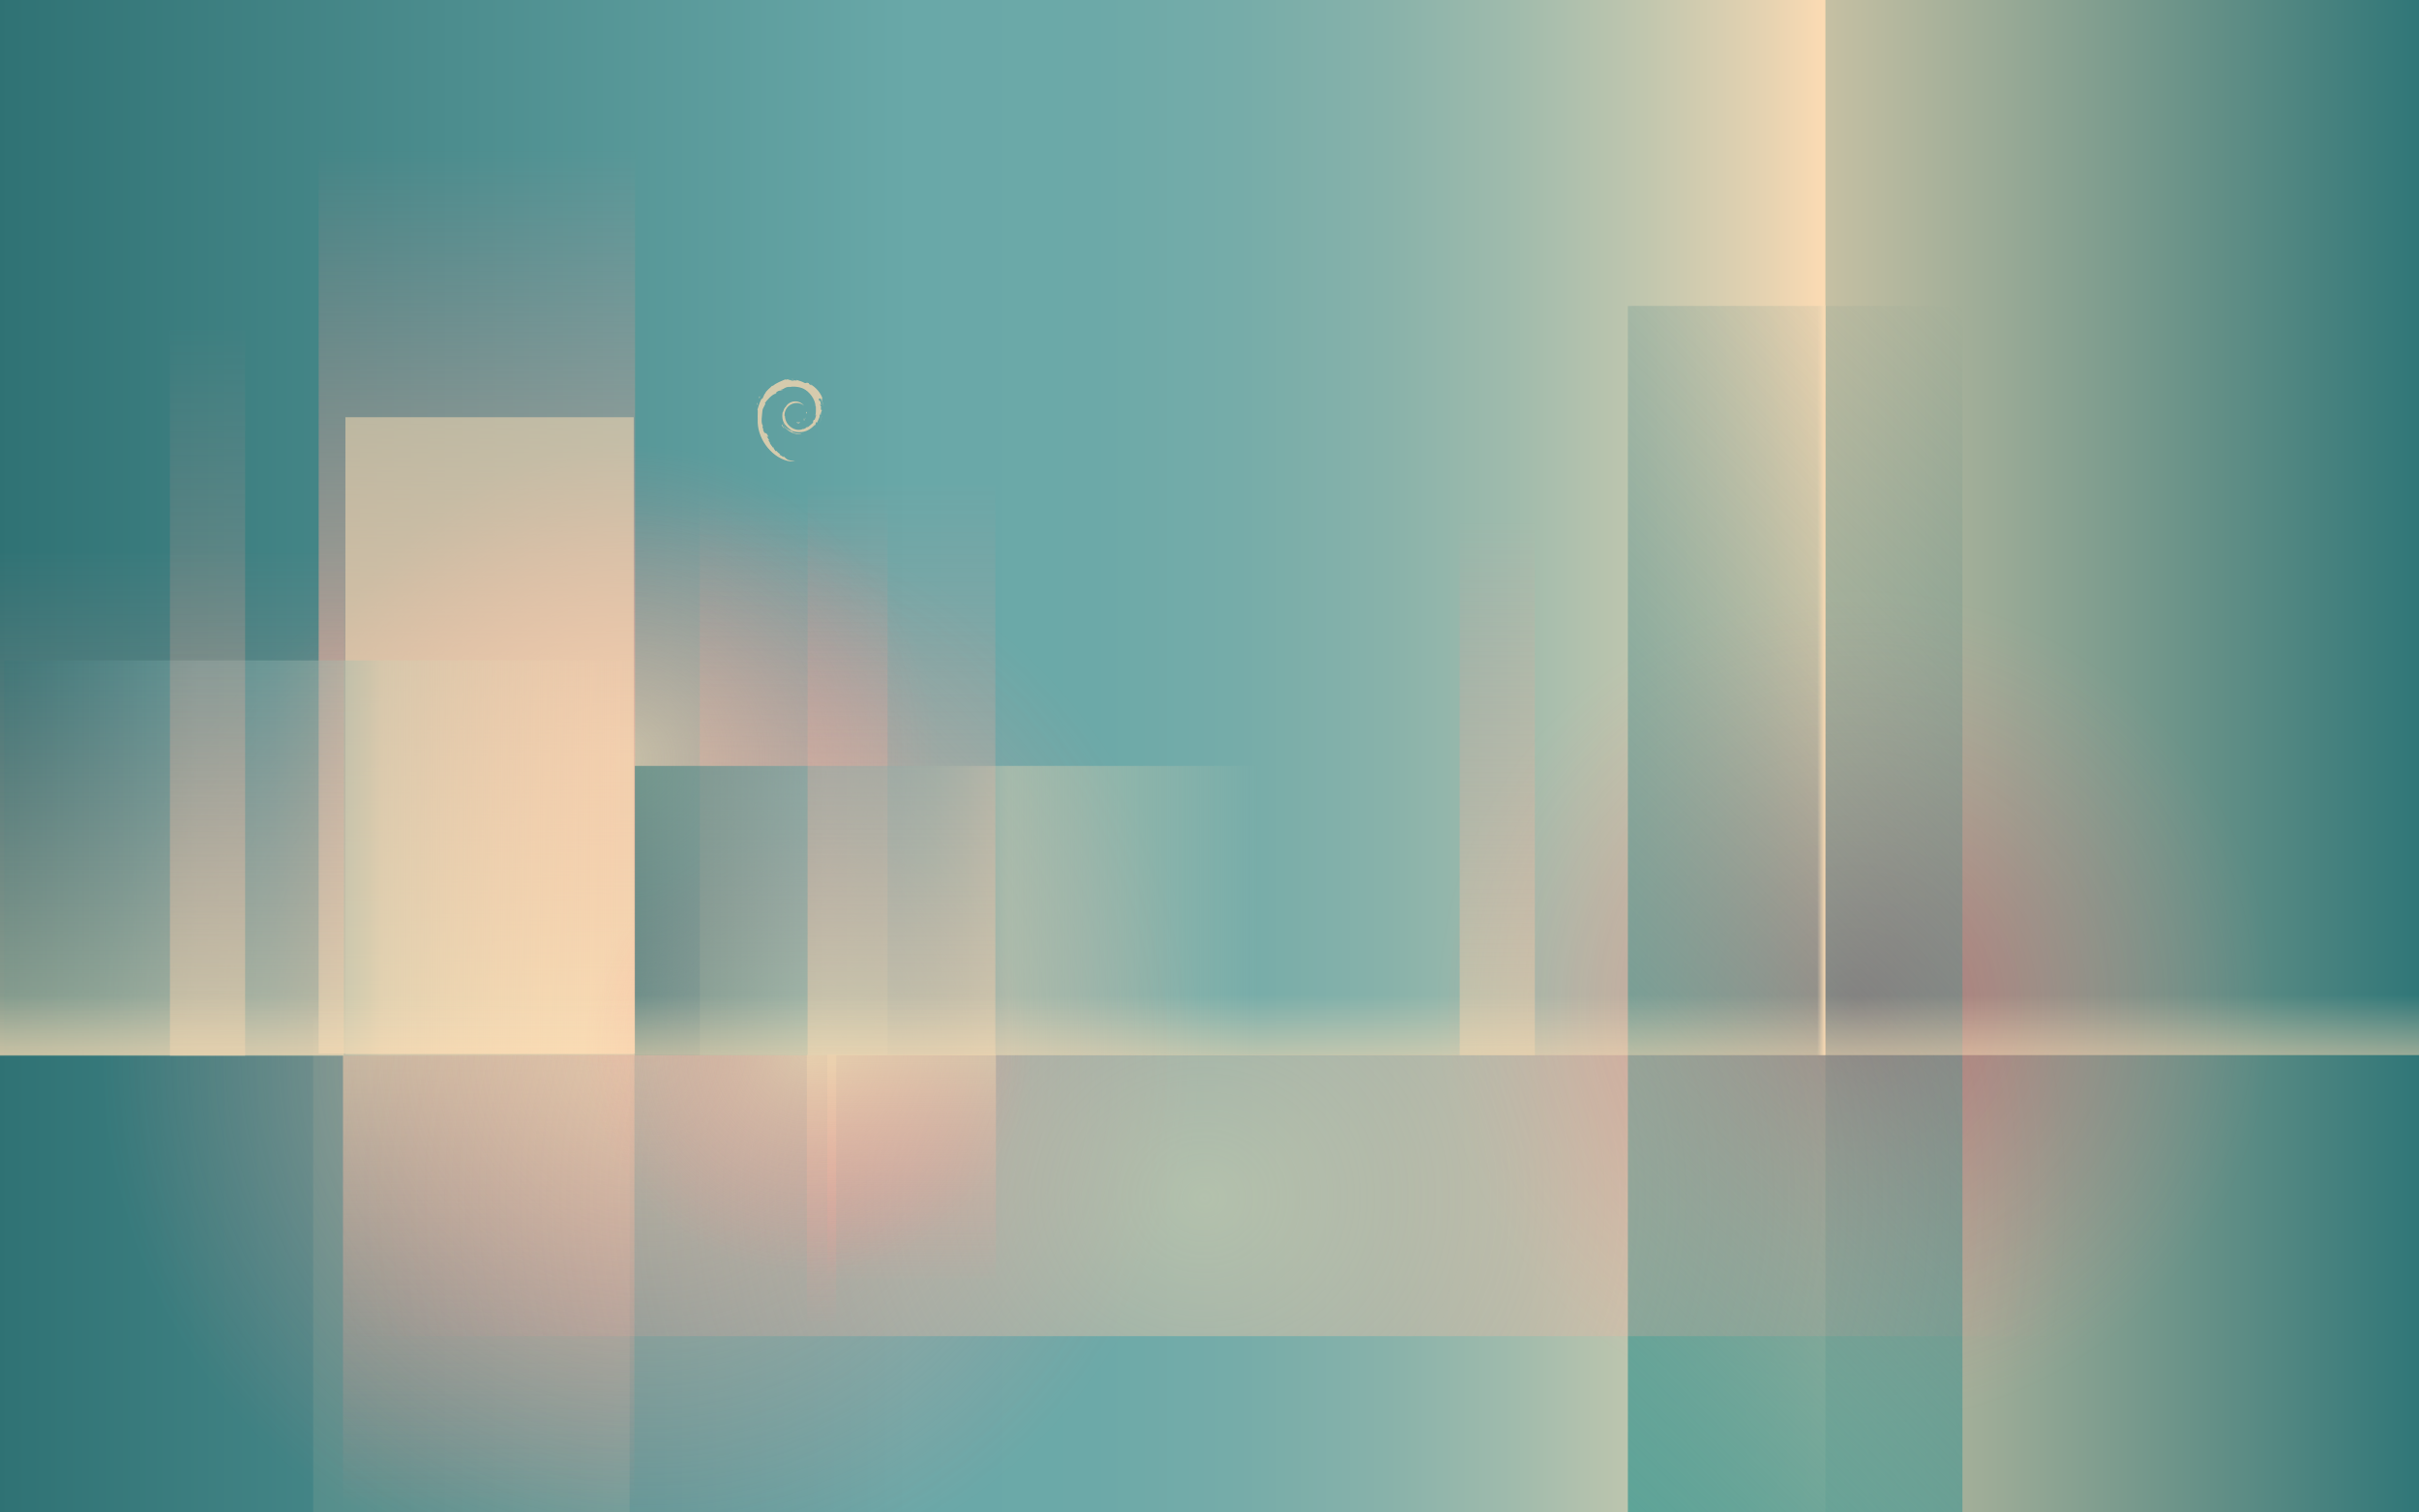
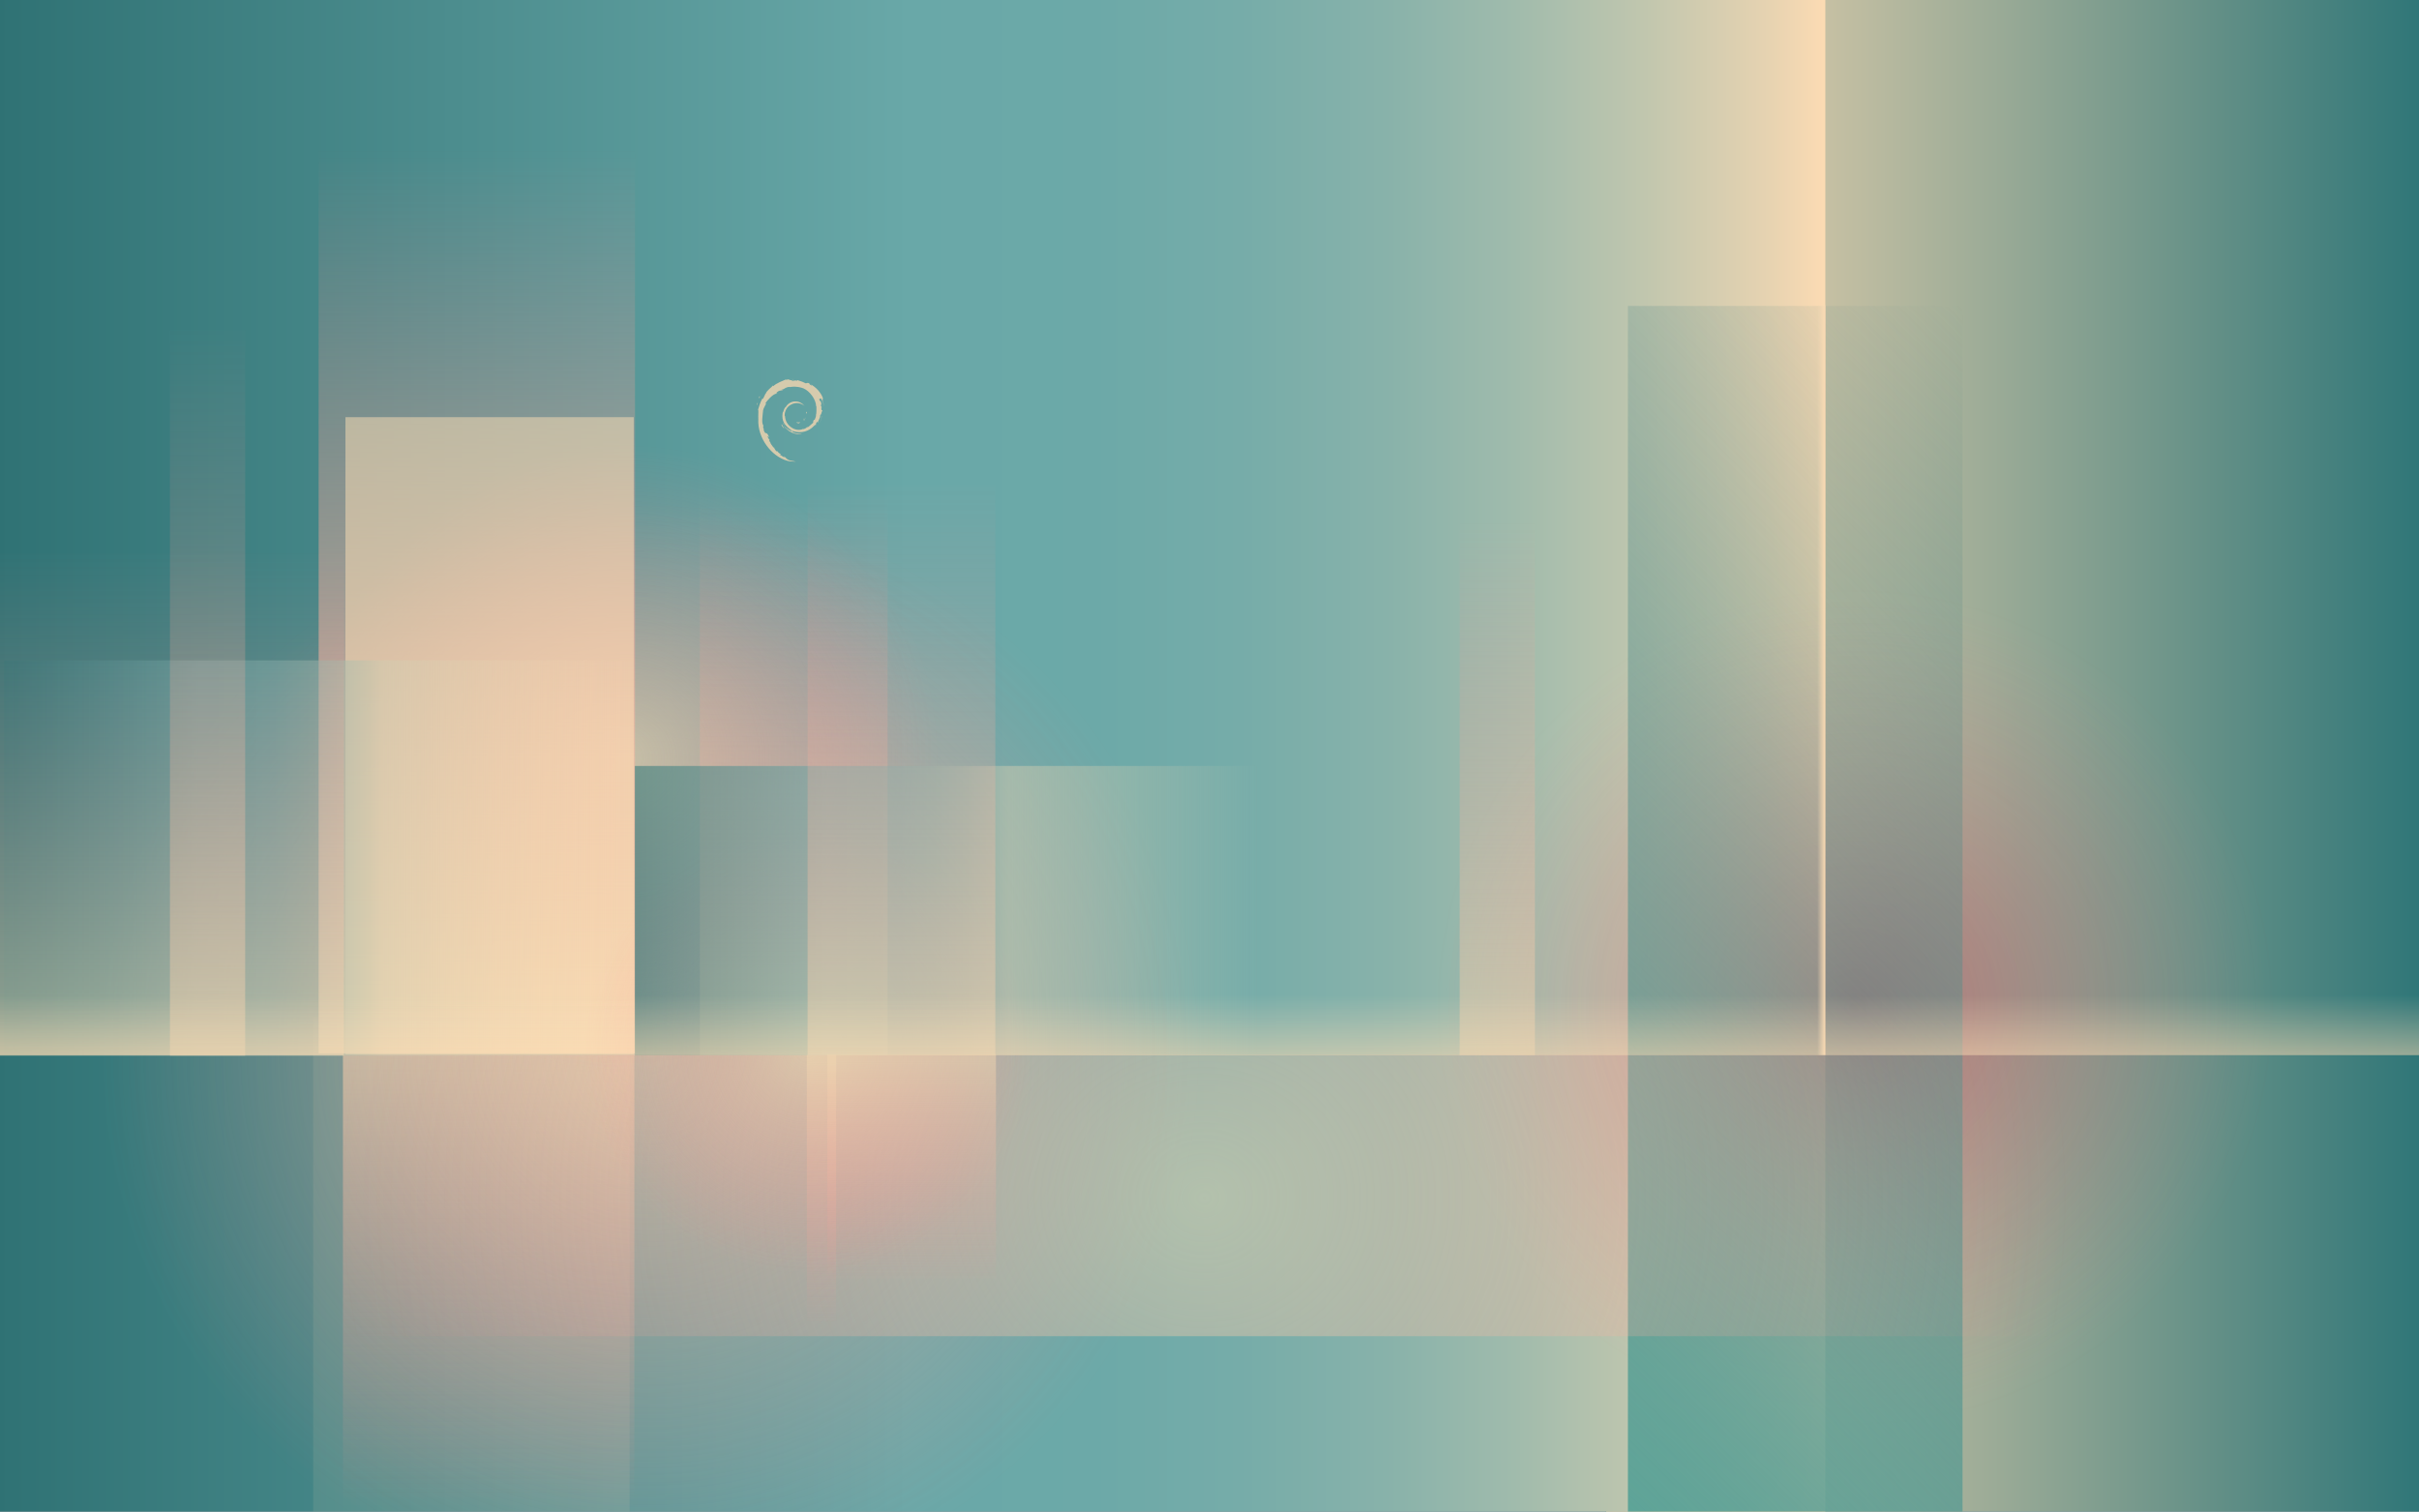
- <svg xmlns="http://www.w3.org/2000/svg" xmlns:xlink="http://www.w3.org/1999/xlink" id="Calque_1" viewBox="0 0 1920 1200">
-   <defs>
-     <style>.cls-1{fill:none;opacity:.8;}.cls-2{fill:url(#Dégradé_sans_nom_2);}.cls-2,.cls-3,.cls-4,.cls-5,.cls-6,.cls-7,.cls-8,.cls-9,.cls-10,.cls-11,.cls-12,.cls-13{opacity:.5;}.cls-14{opacity:.1;}.cls-14,.cls-13{fill:#fee0b6;}.cls-15{fill:#f3d6b0;}.cls-16{fill:#284d55;}.cls-17{fill:url(#Dégradé_sans_nom_304-2);}.cls-18{fill:url(#Dégradé_sans_nom_138-2);}.cls-3{fill:url(#Dégradé_sans_nom_304-7);}.cls-4{fill:url(#Dégradé_sans_nom_304-8);}.cls-5{fill:url(#Dégradé_sans_nom_304-6);}.cls-6{fill:url(#Dégradé_sans_nom_304-5);}.cls-7{fill:url(#Dégradé_sans_nom_304-4);}.cls-8{fill:url(#Dégradé_sans_nom_304-3);}.cls-19{fill:url(#Dégradé_sans_nom_297-2);}.cls-19,.cls-20,.cls-21,.cls-22{opacity:.6;}.cls-20{fill:url(#Dégradé_sans_nom_297-3);}.cls-23{fill:url(#Dégradé_sans_nom_153);opacity:.4;}.cls-21{fill:url(#Dégradé_sans_nom_297);}.cls-22{fill:url(#Dégradé_sans_nom_304);}.cls-9{fill:url(#Dégradé_sans_nom_334);}.cls-10{fill:url(#Dégradé_sans_nom_435);}.cls-11{fill:url(#Dégradé_sans_nom_437);}.cls-12{fill:url(#Dégradé_sans_nom_138);}.cls-24{fill:url(#Dégradé_sans_nom_342);}.cls-25{fill:url(#Dégradé_sans_nom_291);}.cls-26{fill:url(#Dégradé_sans_nom_293);}</style>
-     <linearGradient id="Dégradé_sans_nom_291" x1="1274.59" y1="556.07" x2="1928.39" y2="556.07" gradientUnits="userSpaceOnUse">
-       <stop offset="0" stop-color="#206f73" />
-       <stop offset="0" stop-color="#fddbb3" />
-       <stop offset="1" stop-color="#2d7577" />
-     </linearGradient>
-     <linearGradient id="Dégradé_sans_nom_342" x1="-3.26" y1="557.38" x2="1448.86" y2="557.38" gradientUnits="userSpaceOnUse">
-       <stop offset="0" stop-color="#2f7274" />
-       <stop offset=".5" stop-color="#69a8a8" />
-       <stop offset=".6" stop-color="#6ca9a8" />
-       <stop offset=".68" stop-color="#76aca9" />
-       <stop offset=".76" stop-color="#88b2aa" />
-       <stop offset=".83" stop-color="#a0bbac" />
-       <stop offset=".9" stop-color="#c0c6ae" />
-       <stop offset=".97" stop-color="#e7d3b1" />
-       <stop offset="1" stop-color="#fcdbb3" />
-     </linearGradient>
-     <linearGradient id="Dégradé_sans_nom_304" x1="204.96" y1="1019.26" x2="563.19" y2="1019.26" gradientTransform="translate(3.81 -2.47)" gradientUnits="userSpaceOnUse">
-       <stop offset="0" stop-color="#f2d6b0" />
-       <stop offset="1" stop-color="#ff8c8e" stop-opacity="0" />
-     </linearGradient>
-     <radialGradient id="Dégradé_sans_nom_153" cx="1472.28" cy="799.76" fx="1472.28" fy="799.76" r="333.36" gradientUnits="userSpaceOnUse">
-       <stop offset="0" stop-color="#a80030" />
-       <stop offset="1" stop-color="#ff8c8e" stop-opacity="0" />
-     </radialGradient>
-     <linearGradient id="Dégradé_sans_nom_293" x1="1237.35" y1="1211.17" x2="1849.38" y2="599.14" gradientTransform="translate(-118.52 -183.02)" gradientUnits="userSpaceOnUse">
-       <stop offset="0" stop-color="#487c80" stop-opacity="0" />
-       <stop offset="1" stop-color="#5ea498" />
-     </linearGradient>
-     <radialGradient id="Dégradé_sans_nom_297" cx="516.33" cy="836.78" fx="516.33" fy="836.78" r="435.9" gradientUnits="userSpaceOnUse">
-       <stop offset="0" stop-color="#f2d6b0" />
-       <stop offset="1" stop-color="#ff8c8e" stop-opacity="0" />
-     </radialGradient>
-     <radialGradient id="Dégradé_sans_nom_297-2" cx="496.34" cy="601.61" fx="496.34" fy="601.61" r="248.14" xlink:href="#Dégradé_sans_nom_297" />
-     <linearGradient id="Dégradé_sans_nom_304-2" x1="378.49" y1="836.37" x2="378.49" y2="118.02" gradientTransform="matrix(1,0,0,1,0,0)" xlink:href="#Dégradé_sans_nom_304" />
-     <radialGradient id="Dégradé_sans_nom_2" cx="1313.05" cy="1489.9" fx="1313.05" fy="1489.9" r="685" gradientTransform="translate(-233.85 -547.9) scale(.91 1)" gradientUnits="userSpaceOnUse">
-       <stop offset="0" stop-color="#f2d6b0" />
-       <stop offset="1" stop-color="#ff8c8e" stop-opacity="0" />
-     </radialGradient>
-     <linearGradient id="Dégradé_sans_nom_437" x1="3.27" y1="681.22" x2="503.71" y2="681.22" gradientUnits="userSpaceOnUse">
-       <stop offset="0" stop-color="#206f73" stop-opacity=".8" />
-       <stop offset=".31" stop-color="#69a8a8" />
-       <stop offset=".37" stop-color="#6ca9a8" />
-       <stop offset=".43" stop-color="#76aca9" />
-       <stop offset=".48" stop-color="#88b2aa" />
-       <stop offset=".53" stop-color="#a0bbac" />
-       <stop offset=".58" stop-color="#c0c6ae" />
-       <stop offset=".6" stop-color="#d0ccb0" />
-       <stop offset="1" stop-color="#fcdbb3" stop-opacity="0" />
-     </linearGradient>
-     <radialGradient id="Dégradé_sans_nom_297-3" cx="641.02" cy="833.76" fx="641.02" fy="833.76" r="177.59" xlink:href="#Dégradé_sans_nom_297" />
-     <linearGradient id="Dégradé_sans_nom_304-3" x1="1428.73" y1="514.17" x2="1791.88" y2="514.17" gradientTransform="translate(-1631.07 428.89) scale(1.1 .41)" xlink:href="#Dégradé_sans_nom_304" />
-     <linearGradient id="Dégradé_sans_nom_435" x1="1429.16" y1="1725.99" x2="1832.96" y2="1725.99" gradientTransform="translate(-1158.61 -89.09) scale(1.1 .41)" gradientUnits="userSpaceOnUse">
-       <stop offset="0" stop-color="#f2d6b0" />
-       <stop offset="1" stop-color="#ff8c8e" stop-opacity="0" />
-     </linearGradient>
-     <linearGradient id="Dégradé_sans_nom_334" x1="503.89" y1="722.86" x2="997.64" y2="722.86" gradientUnits="userSpaceOnUse">
-       <stop offset="0" stop-color="#206f73" />
-       <stop offset=".31" stop-color="#69a8a8" />
-       <stop offset=".37" stop-color="#6ca9a8" />
-       <stop offset=".43" stop-color="#76aca9" />
-       <stop offset=".48" stop-color="#88b2aa" />
-       <stop offset=".53" stop-color="#a0bbac" />
-       <stop offset=".58" stop-color="#c0c6ae" />
-       <stop offset=".6" stop-color="#d0ccb0" />
-       <stop offset="1" stop-color="#fcdbb3" stop-opacity="0" />
-     </linearGradient>
-     <linearGradient id="Dégradé_sans_nom_304-4" x1="1429.16" y1="1935.31" x2="1842.02" y2="1935.31" gradientTransform="translate(-1078.04 -179.6) scale(1.1 .41)" xlink:href="#Dégradé_sans_nom_304" />
-     <linearGradient id="Dégradé_sans_nom_138" x1="1636.86" y1="1489.49" x2="1664.87" y2="1489.49" gradientTransform="translate(-1796.12 2303.75) scale(1.67 -1)" gradientUnits="userSpaceOnUse">
-       <stop offset="0" stop-color="#f2dab8" stop-opacity="0" />
-       <stop offset="1" stop-color="#fcdbb3" />
-     </linearGradient>
-     <linearGradient id="Dégradé_sans_nom_138-2" x1="1442.33" y1="540.05" x2="1448.81" y2="540.05" gradientTransform="translate(2891.14 1080.1) rotate(-180)" xlink:href="#Dégradé_sans_nom_138" />
-     <linearGradient id="Dégradé_sans_nom_304-5" x1="1428.73" y1="587.55" x2="1953.85" y2="587.55" gradientTransform="translate(-1689.89 310.1) scale(1.1 .41)" xlink:href="#Dégradé_sans_nom_304" />
-     <linearGradient id="Dégradé_sans_nom_304-6" x1="1429.16" y1="3092.55" x2="1813.59" y2="3092.55" gradientTransform="translate(-589.53 -636.93) scale(1.1 .41)" xlink:href="#Dégradé_sans_nom_304" />
-     <linearGradient id="Dégradé_sans_nom_304-7" x1="1531.38" y1="1851.6" x2="1693.43" y2="1851.6" gradientTransform="translate(-1044.56 169.29) scale(1.1 .41)" xlink:href="#Dégradé_sans_nom_304" />
-     <linearGradient id="Dégradé_sans_nom_304-8" x1="1531.62" y1="2026.54" x2="1724.74" y2="2026.54" gradientTransform="translate(-1133.35 115.1) scale(1.1 .41)" xlink:href="#Dégradé_sans_nom_304" />
-   </defs>
-   <rect class="cls-16" width="1920" height="1200" />
-   <rect class="cls-25" x="1274.59" y="-241.31" width="653.8" height="1594.76" />
-   <rect class="cls-24" x="-3.26" y="-238.18" width="1452.12" height="1591.13" />
-   <rect class="cls-14" x="248.59" y="807.68" width="251.1" height="405.44" />
-   <rect class="cls-22" x="208.77" y="901.15" width="358.23" height="231.29" transform="translate(1404.68 628.91) rotate(90)" />
-   <circle class="cls-23" cx="1472.28" cy="799.76" r="333.36" />
-   <rect class="cls-26" x="1292.07" y="242.88" width="265.56" height="958.5" transform="translate(2849.7 1444.26) rotate(180)" />
-   <circle class="cls-21" cx="516.33" cy="836.78" r="435.9" />
-   <circle class="cls-19" cx="496.34" cy="601.61" r="248.14" />
-   <rect class="cls-17" x="252.94" y="118.02" width="251.1" height="718.35" />
-   <rect class="cls-13" x="274.16" y="331.23" width="228.79" height="505.94" />
-   <rect class="cls-2" x="851.21" y="-16.45" width="223.47" height="1930.97" transform="translate(13.91 1911.98) rotate(-90)" />
-   <rect class="cls-11" x="3.27" y="524.32" width="500.44" height="313.81" />
-   <circle class="cls-20" cx="641.02" cy="833.76" r="177.59" />
-   <rect class="cls-8" x="-64.37" y="500.82" width="398.22" height="276.38" transform="translate(-504.28 773.75) rotate(-90)" />
-   <rect class="cls-10" x="408.56" y="541.74" width="442.8" height="149.03" transform="translate(13.71 1246.22) rotate(-90)" />
-   <rect class="cls-9" x="503.89" y="608.07" width="493.75" height="229.59" />
-   <rect class="cls-7" x="489.14" y="536.78" width="452.73" height="149.03" transform="translate(104.21 1326.79) rotate(-90)" />
-   <rect class="cls-12" x="938.48" y="-147.9" width="46.79" height="1924.32" transform="translate(1776.13 -147.61) rotate(90)" />
-   <rect class="cls-18" x="1442.33" y="242.45" width="6.47" height="595.21" transform="translate(2891.14 1080.1) rotate(180)" />
-   <g class="cls-1">
-     <path class="cls-15" d="m632.47,335.3c-1.09.01.21.56,1.63.78.4-.31.75-.62,1.07-.92-.89.22-1.79.22-2.7.14" />
-     <path class="cls-15" d="m638.33,333.84c.65-.9,1.13-1.88,1.29-2.9-.15.72-.54,1.35-.91,2.01-2.04,1.29-.19-.76,0-1.54-2.19,2.76-.3,1.66-.38,2.43" />
-     <path class="cls-15" d="m640.5,328.21c.13-1.97-.39-1.34-.56-.59.2.11.36,1.39.56.59" />
-     <path class="cls-15" d="m628.33,301.33c.58.1,1.26.18,1.16.32.64-.14.78-.27-1.16-.32" />
-     <path class="cls-15" d="m629.5,301.65l-.41.09.38-.04.03-.05" />
-     <path class="cls-15" d="m647.67,328.95c.07,1.77-.52,2.62-1.04,4.14l-.94.47c-.77,1.5.08.95-.48,2.15-1.21,1.07-3.66,3.35-4.44,3.56-.57-.01.39-.68.51-.94-1.61,1.11-1.3,1.66-3.77,2.34l-.07-.16c-6.09,2.86-14.54-2.81-14.43-10.55-.06.49-.18.37-.32.57-.31-3.98,1.84-7.98,5.47-9.62,3.55-1.76,7.72-1.04,10.26,1.34-1.4-1.83-4.18-3.77-7.48-3.59-3.23.05-6.25,2.11-7.26,4.34-1.65,1.04-1.85,4.02-2.57,4.56-.97,7.13,1.82,10.21,6.56,13.84.74.5.21.58.31.96-1.57-.74-3.01-1.85-4.19-3.21.63.92,1.31,1.81,2.18,2.51-1.48-.5-3.46-3.59-4.04-3.72,2.55,4.57,10.36,8.02,14.45,6.31-1.89.07-4.3.04-6.42-.75-.9-.46-2.11-1.41-1.89-1.59,5.58,2.08,11.34,1.58,16.17-2.29,1.23-.96,2.57-2.58,2.96-2.61-.58.88.1.42-.35,1.2,1.22-1.97-.53-.8,1.26-3.41l.66.91c-.25-1.64,2.04-3.63,1.8-6.22.52-.79.58.85.03,2.68.77-2.02.2-2.35.4-4.02.21.56.5,1.16.64,1.75-.5-1.95.51-3.29.77-4.43-.25-.11-.78.86-.9-1.44.02-1,.28-.53.38-.77-.2-.11-.71-.88-1.03-2.36.23-.35.61.9.92.95-.2-1.17-.54-2.07-.56-2.96-.91-1.89-.32.25-1.05-.81-.96-3.01.8-.7.92-2.06,1.46,2.12,2.29,5.4,2.68,6.76-.29-1.66-.76-3.26-1.34-4.82.45.19-.72-3.41.58-1.03-1.38-5.08-5.9-9.82-10.07-12.04.51.47,1.15,1.05.92,1.14-2.07-1.23-1.71-1.33-2-1.85-1.68-.69-1.8.06-2.91,0-3.18-1.69-3.79-1.51-6.72-2.56l.13.62c-2.11-.7-2.45.26-4.73,0-.14-.11.73-.39,1.44-.49-2.04.27-1.94-.4-3.93.07.49-.34,1.01-.57,1.53-.87-1.66.1-3.96.97-3.25.18-2.71,1.21-7.52,2.9-10.22,5.44l-.08-.57c-1.24,1.48-5.39,4.43-5.72,6.36l-.33.08c-.64,1.09-1.06,2.32-1.57,3.44-.84,1.43-1.23.55-1.11.78-1.66,3.36-2.48,6.18-3.19,8.49.51.76.01,4.55.2,7.59-.83,15.01,10.54,29.59,22.96,32.95,1.82.65,4.53.63,6.83.69-2.72-.78-3.07-.41-5.72-1.33-1.91-.9-2.33-1.93-3.68-3.1l.54.95c-2.65-.94-1.54-1.16-3.7-1.85l.57-.75c-.86-.07-2.28-1.45-2.67-2.22l-.94.04c-1.13-1.39-1.73-2.4-1.69-3.18l-.3.54c-.34-.59-4.16-5.23-2.18-4.15-.37-.33-.86-.55-1.39-1.51l.4-.46c-.95-1.23-1.75-2.8-1.69-3.32.51.69.86.81,1.21.93-2.41-5.97-2.54-.33-4.36-6.07l.38-.03c-.29-.45-.48-.93-.71-1.4l.17-1.67c-1.73-2-.48-8.51-.23-12.08.17-1.45,1.44-3,2.41-5.42l-.59-.1c1.13-1.96,6.43-7.89,8.89-7.59,1.19-1.5-.24,0-.47-.38,2.62-2.71,3.44-1.91,5.2-2.4,1.9-1.13-1.63.44-.73-.43,3.29-.84,2.33-1.91,6.62-2.34.45.26-1.05.4-1.43.73,2.74-1.34,8.67-1.04,12.53.74,4.47,2.09,9.5,8.27,9.69,14.08l.23.06c-.11,2.31.35,4.98-.46,7.44l.55-1.16" />
-     <path class="cls-15" d="m620.55,336.8l-.15.77c.72.98,1.29,2.03,2.2,2.79-.66-1.29-1.15-1.82-2.05-3.56" />
-     <path class="cls-15" d="m622.25,336.73c-.38-.42-.6-.93-.86-1.43.24.88.74,1.65,1.19,2.42l-.34-.99" />
-     <path class="cls-15" d="m652.27,330.2l-.16.4c-.29,2.09-.93,4.16-1.9,6.07,1.08-2.02,1.77-4.23,2.06-6.48" />
-     <path class="cls-15" d="m628.55,300.81c.74-.27,1.81-.15,2.6-.33-1.02.09-2.04.14-3.04.26l.44.06" />
-     <path class="cls-15" d="m602.63,314.59c.17,1.57-1.18,2.19.3,1.15.8-1.79-.31-.49-.3-1.15" />
-     <path class="cls-15" d="m600.88,321.88c.34-1.05.4-1.68.53-2.29-.94,1.21-.44,1.47-.53,2.29" />
+ <svg xmlns="http://www.w3.org/2000/svg" xmlns:xlink="http://www.w3.org/1999/xlink" version="1.1" id="Calque_1" x="0px" y="0px" viewBox="0 0 1920 1200" style="enable-background:new 0 0 1920 1200;" xml:space="preserve">
+   <style type="text/css">
+ 	.st0{clip-path:url(#SVGID_00000157993304843931670830000014120033487633048469_);fill:#284D55;}
+ 	
+ 		.st1{clip-path:url(#SVGID_00000157993304843931670830000014120033487633048469_);fill:url(#SVGID_00000090985731607570909760000010184346991991746993_);}
+ 	
+ 		.st2{clip-path:url(#SVGID_00000157993304843931670830000014120033487633048469_);fill:url(#SVGID_00000057134686545198593040000015281050512450781848_);}
+ 	
+ 		.st3{opacity:0.1;clip-path:url(#SVGID_00000157993304843931670830000014120033487633048469_);fill:#FEE0B6;enable-background:new    ;}
+ 	
+ 		.st4{opacity:0.6;clip-path:url(#SVGID_00000157993304843931670830000014120033487633048469_);fill:url(#SVGID_00000096751152447613734720000002371208608300794042_);enable-background:new    ;}
+ 	
+ 		.st5{opacity:0.4;clip-path:url(#SVGID_00000157993304843931670830000014120033487633048469_);fill:url(#SVGID_00000109752225338293170990000001097096275258119558_);enable-background:new    ;}
+ 	
+ 		.st6{clip-path:url(#SVGID_00000157993304843931670830000014120033487633048469_);fill:url(#SVGID_00000031898363921968107940000012074924102036324751_);}
+ 	
+ 		.st7{opacity:0.6;clip-path:url(#SVGID_00000157993304843931670830000014120033487633048469_);fill:url(#SVGID_00000072984508949467579160000012568017083017419908_);enable-background:new    ;}
+ 	
+ 		.st8{opacity:0.6;clip-path:url(#SVGID_00000157993304843931670830000014120033487633048469_);fill:url(#SVGID_00000175324027190115288120000007438496940806867601_);enable-background:new    ;}
+ 	
+ 		.st9{clip-path:url(#SVGID_00000157993304843931670830000014120033487633048469_);fill:url(#SVGID_00000125591626030393681710000015206076047248688547_);}
+ 	
+ 		.st10{opacity:0.5;clip-path:url(#SVGID_00000157993304843931670830000014120033487633048469_);fill:#FEE0B6;enable-background:new    ;}
+ 	
+ 		.st11{opacity:0.5;clip-path:url(#SVGID_00000157993304843931670830000014120033487633048469_);fill:url(#SVGID_00000029032619149947076050000017893464955355764408_);enable-background:new    ;}
+ 	
+ 		.st12{opacity:0.5;clip-path:url(#SVGID_00000157993304843931670830000014120033487633048469_);fill:url(#SVGID_00000115482912114406811280000016445698022121014945_);enable-background:new    ;}
+ 	
+ 		.st13{opacity:0.6;clip-path:url(#SVGID_00000157993304843931670830000014120033487633048469_);fill:url(#SVGID_00000026847508100057294590000010065912980754027423_);enable-background:new    ;}
+ 	
+ 		.st14{opacity:0.5;clip-path:url(#SVGID_00000157993304843931670830000014120033487633048469_);fill:url(#SVGID_00000067933924549387680240000011358015575542317704_);enable-background:new    ;}
+ 	
+ 		.st15{opacity:0.5;clip-path:url(#SVGID_00000157993304843931670830000014120033487633048469_);fill:url(#SVGID_00000108300552513477771790000005002204861500755840_);enable-background:new    ;}
+ 	
+ 		.st16{opacity:0.5;clip-path:url(#SVGID_00000157993304843931670830000014120033487633048469_);fill:url(#SVGID_00000114757860974984719630000014624680739757472670_);enable-background:new    ;}
+ 	
+ 		.st17{opacity:0.5;clip-path:url(#SVGID_00000157993304843931670830000014120033487633048469_);fill:url(#SVGID_00000026163483522683904350000010475682179609858474_);enable-background:new    ;}
+ 	
+ 		.st18{opacity:0.5;clip-path:url(#SVGID_00000157993304843931670830000014120033487633048469_);fill:url(#SVGID_00000000944179860508378050000005836776387451652999_);enable-background:new    ;}
+ 	
+ 		.st19{clip-path:url(#SVGID_00000157993304843931670830000014120033487633048469_);fill:url(#SVGID_00000100355628950957538230000011922376732859730336_);}
+ 	.st20{opacity:0.8;clip-path:url(#SVGID_00000157993304843931670830000014120033487633048469_);}
+ 	.st21{fill:#F3D6B0;}
+ 	
+ 		.st22{opacity:0.5;clip-path:url(#SVGID_00000157993304843931670830000014120033487633048469_);fill:url(#SVGID_00000137822130626013321830000008277530690433631387_);enable-background:new    ;}
+ 	
+ 		.st23{opacity:0.5;clip-path:url(#SVGID_00000157993304843931670830000014120033487633048469_);fill:url(#SVGID_00000176006206455943203320000013017174849559108264_);enable-background:new    ;}
+ 	
+ 		.st24{opacity:0.5;clip-path:url(#SVGID_00000157993304843931670830000014120033487633048469_);fill:url(#SVGID_00000070116548599990651860000007137394363614714798_);enable-background:new    ;}
+ 	
+ 		.st25{opacity:0.5;clip-path:url(#SVGID_00000157993304843931670830000014120033487633048469_);fill:url(#SVGID_00000093148061481764444880000009844273045977042596_);enable-background:new    ;}
+ </style>
+   <g>
+     <defs>
+       <rect id="SVGID_1_" width="1920" height="1200" />
+     </defs>
+     <clipPath id="SVGID_00000003813353580398503320000016902133226749740465_">
+       <use xlink:href="#SVGID_1_" style="overflow:visible;" />
+     </clipPath>
+     <rect style="clip-path:url(#SVGID_00000003813353580398503320000016902133226749740465_);fill:#284D55;" width="1920" height="1200" />
+     <linearGradient id="SVGID_00000033343846133968731230000016986459463006613439_" gradientUnits="userSpaceOnUse" x1="1274.59" y1="643.93" x2="1928.39" y2="643.93" gradientTransform="matrix(1 0 0 -1 0 1200)">
+       <stop offset="0" style="stop-color:#206F73" />
+       <stop offset="0" style="stop-color:#FDDBB3" />
+       <stop offset="1" style="stop-color:#2D7577" />
+     </linearGradient>
+     <rect x="1274.6" y="-241.3" style="clip-path:url(#SVGID_00000003813353580398503320000016902133226749740465_);fill:url(#SVGID_00000033343846133968731230000016986459463006613439_);" width="653.8" height="1594.8" />
+     <linearGradient id="SVGID_00000039854090089552366770000013869421546903648161_" gradientUnits="userSpaceOnUse" x1="-3.26" y1="642.615" x2="1448.86" y2="642.615" gradientTransform="matrix(1 0 0 -1 0 1200)">
+       <stop offset="0" style="stop-color:#2F7274" />
+       <stop offset="0.5" style="stop-color:#69A8A8" />
+       <stop offset="0.6" style="stop-color:#6CA9A8" />
+       <stop offset="0.68" style="stop-color:#76ACA9" />
+       <stop offset="0.76" style="stop-color:#88B2AA" />
+       <stop offset="0.83" style="stop-color:#A0BBAC" />
+       <stop offset="0.9" style="stop-color:#C0C6AE" />
+       <stop offset="0.97" style="stop-color:#E7D3B1" />
+       <stop offset="1" style="stop-color:#FCDBB3" />
+     </linearGradient>
+     <rect x="-3.3" y="-238.2" style="clip-path:url(#SVGID_00000003813353580398503320000016902133226749740465_);fill:url(#SVGID_00000039854090089552366770000013869421546903648161_);" width="1452.1" height="1591.1" />
+     <rect x="248.6" y="807.7" style="opacity:0.1;clip-path:url(#SVGID_00000003813353580398503320000016902133226749740465_);fill:#FEE0B6;enable-background:new    ;" width="251.1" height="405.4" />
+     <linearGradient id="SVGID_00000158742554423575220000000016320138830256450705_" gradientUnits="userSpaceOnUse" x1="564.96" y1="-1359.265" x2="923.19" y2="-1359.265" gradientTransform="matrix(6.123234e-17 1 1 -6.123234e-17 1747.15 272.72)">
+       <stop offset="0" style="stop-color:#F2D6B0" />
+       <stop offset="1" style="stop-color:#FF8C8E;stop-opacity:0" />
+     </linearGradient>
+     <rect x="272.2" y="837.7" style="opacity:0.6;clip-path:url(#SVGID_00000003813353580398503320000016902133226749740465_);fill:url(#SVGID_00000158742554423575220000000016320138830256450705_);enable-background:new    ;" width="231.3" height="358.2" />
+     <radialGradient id="SVGID_00000175293741599731972180000016673791344389808519_" cx="1472.28" cy="400.24" r="333.36" gradientTransform="matrix(1 0 0 -1 0 1200)" gradientUnits="userSpaceOnUse">
+       <stop offset="0" style="stop-color:#A80030" />
+       <stop offset="1" style="stop-color:#FF8C8E;stop-opacity:0" />
+     </radialGradient>
+     <circle style="opacity:0.4;clip-path:url(#SVGID_00000003813353580398503320000016902133226749740465_);fill:url(#SVGID_00000175293741599731972180000016673791344389808519_);enable-background:new    ;" cx="1472.3" cy="799.8" r="333.4" />
+     <linearGradient id="SVGID_00000137119871975008410980000014276739992466975119_" gradientUnits="userSpaceOnUse" x1="3137.355" y1="-1191.165" x2="3749.385" y2="-579.135" gradientTransform="matrix(-1 0 0 1 4868.22 1607.28)">
+       <stop offset="0" style="stop-color:#487C80;stop-opacity:0" />
+       <stop offset="1" style="stop-color:#5EA498" />
+     </linearGradient>
+     <rect x="1292.1" y="242.9" style="clip-path:url(#SVGID_00000003813353580398503320000016902133226749740465_);fill:url(#SVGID_00000137119871975008410980000014276739992466975119_);" width="265.6" height="958.5" />
+     <radialGradient id="SVGID_00000129913806636186176230000015974560889420312706_" cx="516.33" cy="363.22" r="435.9" gradientTransform="matrix(1 0 0 -1 0 1200)" gradientUnits="userSpaceOnUse">
+       <stop offset="0" style="stop-color:#F2D6B0" />
+       <stop offset="1" style="stop-color:#FF8C8E;stop-opacity:0" />
+     </radialGradient>
+     <circle style="opacity:0.6;clip-path:url(#SVGID_00000003813353580398503320000016902133226749740465_);fill:url(#SVGID_00000129913806636186176230000015974560889420312706_);enable-background:new    ;" cx="516.3" cy="836.8" r="435.9" />
+     <radialGradient id="SVGID_00000005985393362937456430000008813936976989332619_" cx="496.34" cy="598.39" r="248.14" gradientTransform="matrix(1 0 0 -1 0 1200)" gradientUnits="userSpaceOnUse">
+       <stop offset="0" style="stop-color:#F2D6B0" />
+       <stop offset="1" style="stop-color:#FF8C8E;stop-opacity:0" />
+     </radialGradient>
+     <circle style="opacity:0.6;clip-path:url(#SVGID_00000003813353580398503320000016902133226749740465_);fill:url(#SVGID_00000005985393362937456430000008813936976989332619_);enable-background:new    ;" cx="496.3" cy="601.6" r="248.1" />
+     <linearGradient id="SVGID_00000071548129582786072710000006450298359597175970_" gradientUnits="userSpaceOnUse" x1="378.49" y1="363.63" x2="378.49" y2="1081.98" gradientTransform="matrix(1 0 0 -1 0 1200)">
+       <stop offset="0" style="stop-color:#F2D6B0" />
+       <stop offset="1" style="stop-color:#FF8C8E;stop-opacity:0" />
+     </linearGradient>
+     <rect x="252.9" y="118" style="clip-path:url(#SVGID_00000003813353580398503320000016902133226749740465_);fill:url(#SVGID_00000071548129582786072710000006450298359597175970_);" width="251.1" height="718.3" />
+     <rect x="274.2" y="331.2" style="opacity:0.5;clip-path:url(#SVGID_00000003813353580398503320000016902133226749740465_);fill:#FEE0B6;enable-background:new    ;" width="228.8" height="505.9" />
+     <radialGradient id="SVGID_00000046339996002735550450000002580193986321997727_" cx="2911.402" cy="70.1" r="685" gradientTransform="matrix(5.572143e-17 -0.91 -1 -6.123234e-17 1026.01 3600.33)" gradientUnits="userSpaceOnUse">
+       <stop offset="0" style="stop-color:#F2D6B0" />
+       <stop offset="1" style="stop-color:#FF8C8E;stop-opacity:0" />
+     </radialGradient>
+     <rect x="-2.5" y="837.3" style="opacity:0.5;clip-path:url(#SVGID_00000003813353580398503320000016902133226749740465_);fill:url(#SVGID_00000046339996002735550450000002580193986321997727_);enable-background:new    ;" width="1931" height="223.5" />
+     <linearGradient id="SVGID_00000178206718184315272350000010882167552645177276_" gradientUnits="userSpaceOnUse" x1="3.27" y1="518.775" x2="503.71" y2="518.775" gradientTransform="matrix(1 0 0 -1 0 1200)">
+       <stop offset="0" style="stop-color:#206F73;stop-opacity:0.8" />
+       <stop offset="0.31" style="stop-color:#69A8A8" />
+       <stop offset="0.37" style="stop-color:#6CA9A8" />
+       <stop offset="0.43" style="stop-color:#76ACA9" />
+       <stop offset="0.48" style="stop-color:#88B2AA" />
+       <stop offset="0.53" style="stop-color:#A0BBAC" />
+       <stop offset="0.58" style="stop-color:#C0C6AE" />
+       <stop offset="0.6" style="stop-color:#D0CCB0" />
+       <stop offset="1" style="stop-color:#FCDBB3;stop-opacity:0" />
+     </linearGradient>
+     <rect x="3.3" y="524.3" style="opacity:0.5;clip-path:url(#SVGID_00000003813353580398503320000016902133226749740465_);fill:url(#SVGID_00000178206718184315272350000010882167552645177276_);enable-background:new    ;" width="500.4" height="313.8" />
+     <radialGradient id="SVGID_00000045616274549754080970000008654278972842834328_" cx="641.02" cy="366.24" r="177.59" gradientTransform="matrix(1 0 0 -1 0 1200)" gradientUnits="userSpaceOnUse">
+       <stop offset="0" style="stop-color:#F2D6B0" />
+       <stop offset="1" style="stop-color:#FF8C8E;stop-opacity:0" />
+     </radialGradient>
+     <circle style="opacity:0.6;clip-path:url(#SVGID_00000003813353580398503320000016902133226749740465_);fill:url(#SVGID_00000045616274549754080970000008654278972842834328_);enable-background:new    ;" cx="641" cy="833.8" r="177.6" />
+     <linearGradient id="SVGID_00000182503826206119287230000005922380659765445541_" gradientUnits="userSpaceOnUse" x1="2915.093" y1="2414.585" x2="3278.244" y2="2414.585" gradientTransform="matrix(6.735558e-17 -1.1 -0.41 -2.510526e-17 1124.71 4039.82)">
+       <stop offset="0" style="stop-color:#F2D6B0" />
+       <stop offset="1" style="stop-color:#FF8C8E;stop-opacity:0" />
+     </linearGradient>
+     <rect x="-3.5" y="439.9" style="opacity:0.5;clip-path:url(#SVGID_00000003813353580398503320000016902133226749740465_);fill:url(#SVGID_00000182503826206119287230000005922380659765445541_);enable-background:new    ;" width="276.4" height="398.2" />
+     <linearGradient id="SVGID_00000034084852447449461070000017343756488566155412_" gradientUnits="userSpaceOnUse" x1="2915.524" y1="1206.719" x2="3319.323" y2="1206.719" gradientTransform="matrix(6.735558e-17 -1.1 -0.41 -2.510526e-17 1124.72 4039.83)">
+       <stop offset="0" style="stop-color:#F2D6B0" />
+       <stop offset="1" style="stop-color:#FF8C8E;stop-opacity:0" />
+     </linearGradient>
+     <rect x="555.5" y="394.9" style="opacity:0.5;clip-path:url(#SVGID_00000003813353580398503320000016902133226749740465_);fill:url(#SVGID_00000034084852447449461070000017343756488566155412_);enable-background:new    ;" width="149" height="442.8" />
+     <linearGradient id="SVGID_00000150086812786895301950000015168345547984768141_" gradientUnits="userSpaceOnUse" x1="503.89" y1="477.135" x2="997.64" y2="477.135" gradientTransform="matrix(1 0 0 -1 0 1200)">
+       <stop offset="0" style="stop-color:#206F73" />
+       <stop offset="0.31" style="stop-color:#69A8A8" />
+       <stop offset="0.37" style="stop-color:#6CA9A8" />
+       <stop offset="0.43" style="stop-color:#76ACA9" />
+       <stop offset="0.48" style="stop-color:#88B2AA" />
+       <stop offset="0.53" style="stop-color:#A0BBAC" />
+       <stop offset="0.58" style="stop-color:#C0C6AE" />
+       <stop offset="0.6" style="stop-color:#D0CCB0" />
+       <stop offset="1" style="stop-color:#FCDBB3;stop-opacity:0" />
+     </linearGradient>
+     <rect x="503.9" y="608.1" style="opacity:0.5;clip-path:url(#SVGID_00000003813353580398503320000016902133226749740465_);fill:url(#SVGID_00000150086812786895301950000015168345547984768141_);enable-background:new    ;" width="493.8" height="229.6" />
+     <linearGradient id="SVGID_00000183222886172143162720000014991019426758593687_" gradientUnits="userSpaceOnUse" x1="2915.524" y1="998.061" x2="3328.383" y2="998.061" gradientTransform="matrix(6.735558e-17 -1.1 -0.41 -2.510526e-17 1124.71 4039.83)">
+       <stop offset="0" style="stop-color:#F2D6B0" />
+       <stop offset="1" style="stop-color:#FF8C8E;stop-opacity:0" />
+     </linearGradient>
+     <rect x="641" y="384.9" style="opacity:0.5;clip-path:url(#SVGID_00000003813353580398503320000016902133226749740465_);fill:url(#SVGID_00000183222886172143162720000014991019426758593687_);enable-background:new    ;" width="149" height="452.7" />
+     <linearGradient id="SVGID_00000098193950162108760340000006270870098299977886_" gradientUnits="userSpaceOnUse" x1="2233.567" y1="70.51" x2="2261.584" y2="70.51" gradientTransform="matrix(1.022580e-16 1.67 -1 6.123234e-17 1032.38 -2940.23)">
+       <stop offset="0" style="stop-color:#F2DAB8;stop-opacity:0" />
+       <stop offset="1" style="stop-color:#FCDBB3" />
+     </linearGradient>
+     <rect x="-0.3" y="790.9" style="opacity:0.5;clip-path:url(#SVGID_00000003813353580398503320000016902133226749740465_);fill:url(#SVGID_00000098193950162108760340000006270870098299977886_);enable-background:new    ;" width="1924.3" height="46.8" />
+     <linearGradient id="SVGID_00000146460388859785837880000016359030340635740338_" gradientUnits="userSpaceOnUse" x1="1442.33" y1="659.955" x2="1448.81" y2="659.955" gradientTransform="matrix(1 0 0 -1 0 1200)">
+       <stop offset="0" style="stop-color:#F2DAB8;stop-opacity:0" />
+       <stop offset="1" style="stop-color:#FCDBB3" />
+     </linearGradient>
+     <rect x="1442.3" y="242.4" style="clip-path:url(#SVGID_00000003813353580398503320000016902133226749740465_);fill:url(#SVGID_00000146460388859785837880000016359030340635740338_);" width="6.5" height="595.2" />
+     <g style="opacity:0.8;clip-path:url(#SVGID_00000003813353580398503320000016902133226749740465_);">
+       <path class="st21" d="M632.5,335.3c-1.1,0,0.2,0.6,1.6,0.8c0.4-0.3,0.8-0.6,1.1-0.9C634.3,335.4,633.4,335.4,632.5,335.3" />
+       <path class="st21" d="M638.3,333.8c0.7-0.9,1.1-1.9,1.3-2.9c-0.2,0.7-0.5,1.4-0.9,2c-2,1.3-0.2-0.8,0-1.5    C636.5,334.2,638.4,333.1,638.3,333.8" />
+       <path class="st21" d="M640.5,328.2c0.1-2-0.4-1.3-0.6-0.6C640.1,327.7,640.3,329,640.5,328.2" />
+       <path class="st21" d="M628.3,301.3c0.6,0.1,1.3,0.2,1.2,0.3C630.1,301.5,630.3,301.4,628.3,301.3" />
+       <path class="st21" d="M629.5,301.6l-0.4,0.1L629.5,301.6L629.5,301.6" />
+       <path class="st21" d="M647.7,329c0.1,1.8-0.5,2.6-1,4.1l-0.9,0.5c-0.8,1.5,0.1,1-0.5,2.1c-1.2,1.1-3.7,3.4-4.4,3.6    c-0.6,0,0.4-0.7,0.5-0.9c-1.6,1.1-1.3,1.7-3.8,2.3l-0.1-0.2c-6.1,2.9-14.5-2.8-14.4-10.5c-0.1,0.5-0.2,0.4-0.3,0.6    c-0.3-4,1.8-8,5.5-9.6c3.5-1.8,7.7-1,10.3,1.3c-1.4-1.8-4.2-3.8-7.5-3.6c-3.2,0-6.2,2.1-7.3,4.3c-1.7,1-1.8,4-2.6,4.6    c-1,7.1,1.8,10.2,6.6,13.8c0.7,0.5,0.2,0.6,0.3,1c-1.6-0.7-3-1.9-4.2-3.2c0.6,0.9,1.3,1.8,2.2,2.5c-1.5-0.5-3.5-3.6-4-3.7    c2.5,4.6,10.4,8,14.5,6.3c-1.9,0.1-4.3,0-6.4-0.8c-0.9-0.5-2.1-1.4-1.9-1.6c5.6,2.1,11.3,1.6,16.2-2.3c1.2-1,2.6-2.6,3-2.6    c-0.6,0.9,0.1,0.4-0.3,1.2c1.2-2-0.5-0.8,1.3-3.4l0.7,0.9c-0.2-1.6,2-3.6,1.8-6.2c0.5-0.8,0.6,0.9,0,2.7c0.8-2,0.2-2.4,0.4-4    c0.2,0.6,0.5,1.2,0.6,1.8c-0.5-2,0.5-3.3,0.8-4.4c-0.2-0.1-0.8,0.9-0.9-1.4c0-1,0.3-0.5,0.4-0.8c-0.2-0.1-0.7-0.9-1-2.4    c0.2-0.4,0.6,0.9,0.9,1c-0.2-1.2-0.5-2.1-0.6-3c-0.9-1.9-0.3,0.2-1-0.8c-1-3,0.8-0.7,0.9-2.1c1.5,2.1,2.3,5.4,2.7,6.8    c-0.3-1.7-0.8-3.3-1.3-4.8c0.5,0.2-0.7-3.4,0.6-1c-1.4-5.1-5.9-9.8-10.1-12c0.5,0.5,1.2,1,0.9,1.1c-2.1-1.2-1.7-1.3-2-1.9    c-1.7-0.7-1.8,0.1-2.9,0c-3.2-1.7-3.8-1.5-6.7-2.6l0.1,0.6c-2.1-0.7-2.5,0.3-4.7,0c-0.1-0.1,0.7-0.4,1.4-0.5    c-2,0.3-1.9-0.4-3.9,0.1c0.5-0.3,1-0.6,1.5-0.9c-1.7,0.1-4,1-3.2,0.2c-2.7,1.2-7.5,2.9-10.2,5.4l-0.1-0.6    c-1.2,1.5-5.4,4.4-5.7,6.4l-0.3,0.1c-0.6,1.1-1.1,2.3-1.6,3.4c-0.8,1.4-1.2,0.5-1.1,0.8c-1.7,3.4-2.5,6.2-3.2,8.5    c0.5,0.8,0,4.5,0.2,7.6c-0.8,15,10.5,29.6,23,33c1.8,0.6,4.5,0.6,6.8,0.7c-2.7-0.8-3.1-0.4-5.7-1.3c-1.9-0.9-2.3-1.9-3.7-3.1    l0.5,1c-2.7-0.9-1.5-1.2-3.7-1.9l0.6-0.8c-0.9-0.1-2.3-1.5-2.7-2.2l-0.9,0c-1.1-1.4-1.7-2.4-1.7-3.2l-0.3,0.5    c-0.3-0.6-4.2-5.2-2.2-4.1c-0.4-0.3-0.9-0.5-1.4-1.5l0.4-0.5c-1-1.2-1.8-2.8-1.7-3.3c0.5,0.7,0.9,0.8,1.2,0.9    c-2.4-6-2.5-0.3-4.4-6.1l0.4,0c-0.3-0.5-0.5-0.9-0.7-1.4l0.2-1.7c-1.7-2-0.5-8.5-0.2-12.1c0.2-1.5,1.4-3,2.4-5.4l-0.6-0.1    c1.1-2,6.4-7.9,8.9-7.6c1.2-1.5-0.2,0-0.5-0.4c2.6-2.7,3.4-1.9,5.2-2.4c1.9-1.1-1.6,0.4-0.7-0.4c3.3-0.8,2.3-1.9,6.6-2.3    c0.5,0.3-1,0.4-1.4,0.7c2.7-1.3,8.7-1,12.5,0.7c4.5,2.1,9.5,8.3,9.7,14.1l0.2,0.1c-0.1,2.3,0.3,5-0.5,7.4L647.7,329" />
+       <path class="st21" d="M620.5,336.8l-0.2,0.8c0.7,1,1.3,2,2.2,2.8C621.9,339.1,621.4,338.5,620.5,336.8" />
+       <path class="st21" d="M622.2,336.7c-0.4-0.4-0.6-0.9-0.9-1.4c0.2,0.9,0.7,1.6,1.2,2.4L622.2,336.7" />
+       <path class="st21" d="M652.3,330.2l-0.2,0.4c-0.3,2.1-0.9,4.2-1.9,6.1C651.3,334.7,652,332.4,652.3,330.2" />
+       <path class="st21" d="M628.5,300.8c0.7-0.3,1.8-0.1,2.6-0.3c-1,0.1-2,0.1-3,0.3L628.5,300.8" />
+       <path class="st21" d="M602.6,314.6c0.2,1.6-1.2,2.2,0.3,1.1C603.7,313.9,602.6,315.2,602.6,314.6" />
+       <path class="st21" d="M600.9,321.9c0.3-1,0.4-1.7,0.5-2.3C600.5,320.8,601,321.1,600.9,321.9" />
+     </g>
+     <linearGradient id="SVGID_00000146476105883572027900000010639571125859641275_" gradientUnits="userSpaceOnUse" x1="2915.093" y1="2341.451" x2="3440.214" y2="2341.451" gradientTransform="matrix(6.735558e-17 -1.1 -0.41 -2.510526e-17 1124.72 4039.83)">
+       <stop offset="0" style="stop-color:#F2D6B0" />
+       <stop offset="1" style="stop-color:#FF8C8E;stop-opacity:0" />
+     </linearGradient>
+     <rect x="134.9" y="262.3" style="opacity:0.5;clip-path:url(#SVGID_00000003813353580398503320000016902133226749740465_);fill:url(#SVGID_00000146476105883572027900000010639571125859641275_);enable-background:new    ;" width="59.7" height="575.8" />
+     <linearGradient id="SVGID_00000156581049087152308580000009912711146687174565_" gradientUnits="userSpaceOnUse" x1="2915.524" y1="-155.378" x2="3299.954" y2="-155.378" gradientTransform="matrix(6.735558e-17 -1.1 -0.41 -2.510526e-17 1124.71 4039.83)">
+       <stop offset="0" style="stop-color:#F2D6B0" />
+       <stop offset="1" style="stop-color:#FF8C8E;stop-opacity:0" />
+     </linearGradient>
+     <rect x="1158.6" y="416.1" style="opacity:0.5;clip-path:url(#SVGID_00000003813353580398503320000016902133226749740465_);fill:url(#SVGID_00000156581049087152308580000009912711146687174565_);enable-background:new    ;" width="59.7" height="421.6" />
+     <linearGradient id="SVGID_00000098911072218583592520000006546673569436398757_" gradientUnits="userSpaceOnUse" x1="1945.016" y1="-3552.622" x2="2107.066" y2="-3552.622" gradientTransform="matrix(6.735558e-17 1.1 0.41 -2.510526e-17 2180.14 -1297.16)">
+       <stop offset="0" style="stop-color:#F2D6B0" />
+       <stop offset="1" style="stop-color:#FF8C8E;stop-opacity:0" />
+     </linearGradient>
+     <rect x="656.7" y="837.1" style="opacity:0.5;clip-path:url(#SVGID_00000003813353580398503320000016902133226749740465_);fill:url(#SVGID_00000098911072218583592520000006546673569436398757_);enable-background:new    ;" width="133.8" height="177.7" />
+     <linearGradient id="SVGID_00000045596070815579792130000013981611077991491472_" gradientUnits="userSpaceOnUse" x1="1945.256" y1="-3726.988" x2="2138.376" y2="-3726.988" gradientTransform="matrix(6.735558e-17 1.1 0.41 -2.510526e-17 2180.13 -1297.16)">
+       <stop offset="0" style="stop-color:#F2D6B0" />
+       <stop offset="1" style="stop-color:#FF8C8E;stop-opacity:0" />
+     </linearGradient>
+     <rect x="640.4" y="837.4" style="opacity:0.5;clip-path:url(#SVGID_00000003813353580398503320000016902133226749740465_);fill:url(#SVGID_00000045596070815579792130000013981611077991491472_);enable-background:new    ;" width="23.2" height="211.8" />
  </g>
-   <rect class="cls-6" x="-123.19" y="520.38" width="575.83" height="59.65" transform="translate(-385.48 714.94) rotate(-90)" />
-   <rect class="cls-5" x="977.64" y="597.05" width="421.56" height="59.65" transform="translate(561.54 1815.3) rotate(-90)" />
-   <rect class="cls-3" x="634.71" y="859.07" width="177.71" height="133.79" transform="translate(1649.53 202.4) rotate(90)" />
-   <rect class="cls-4" x="546.19" y="931.64" width="211.76" height="23.25" transform="translate(1595.33 291.19) rotate(90)" />
</svg>
